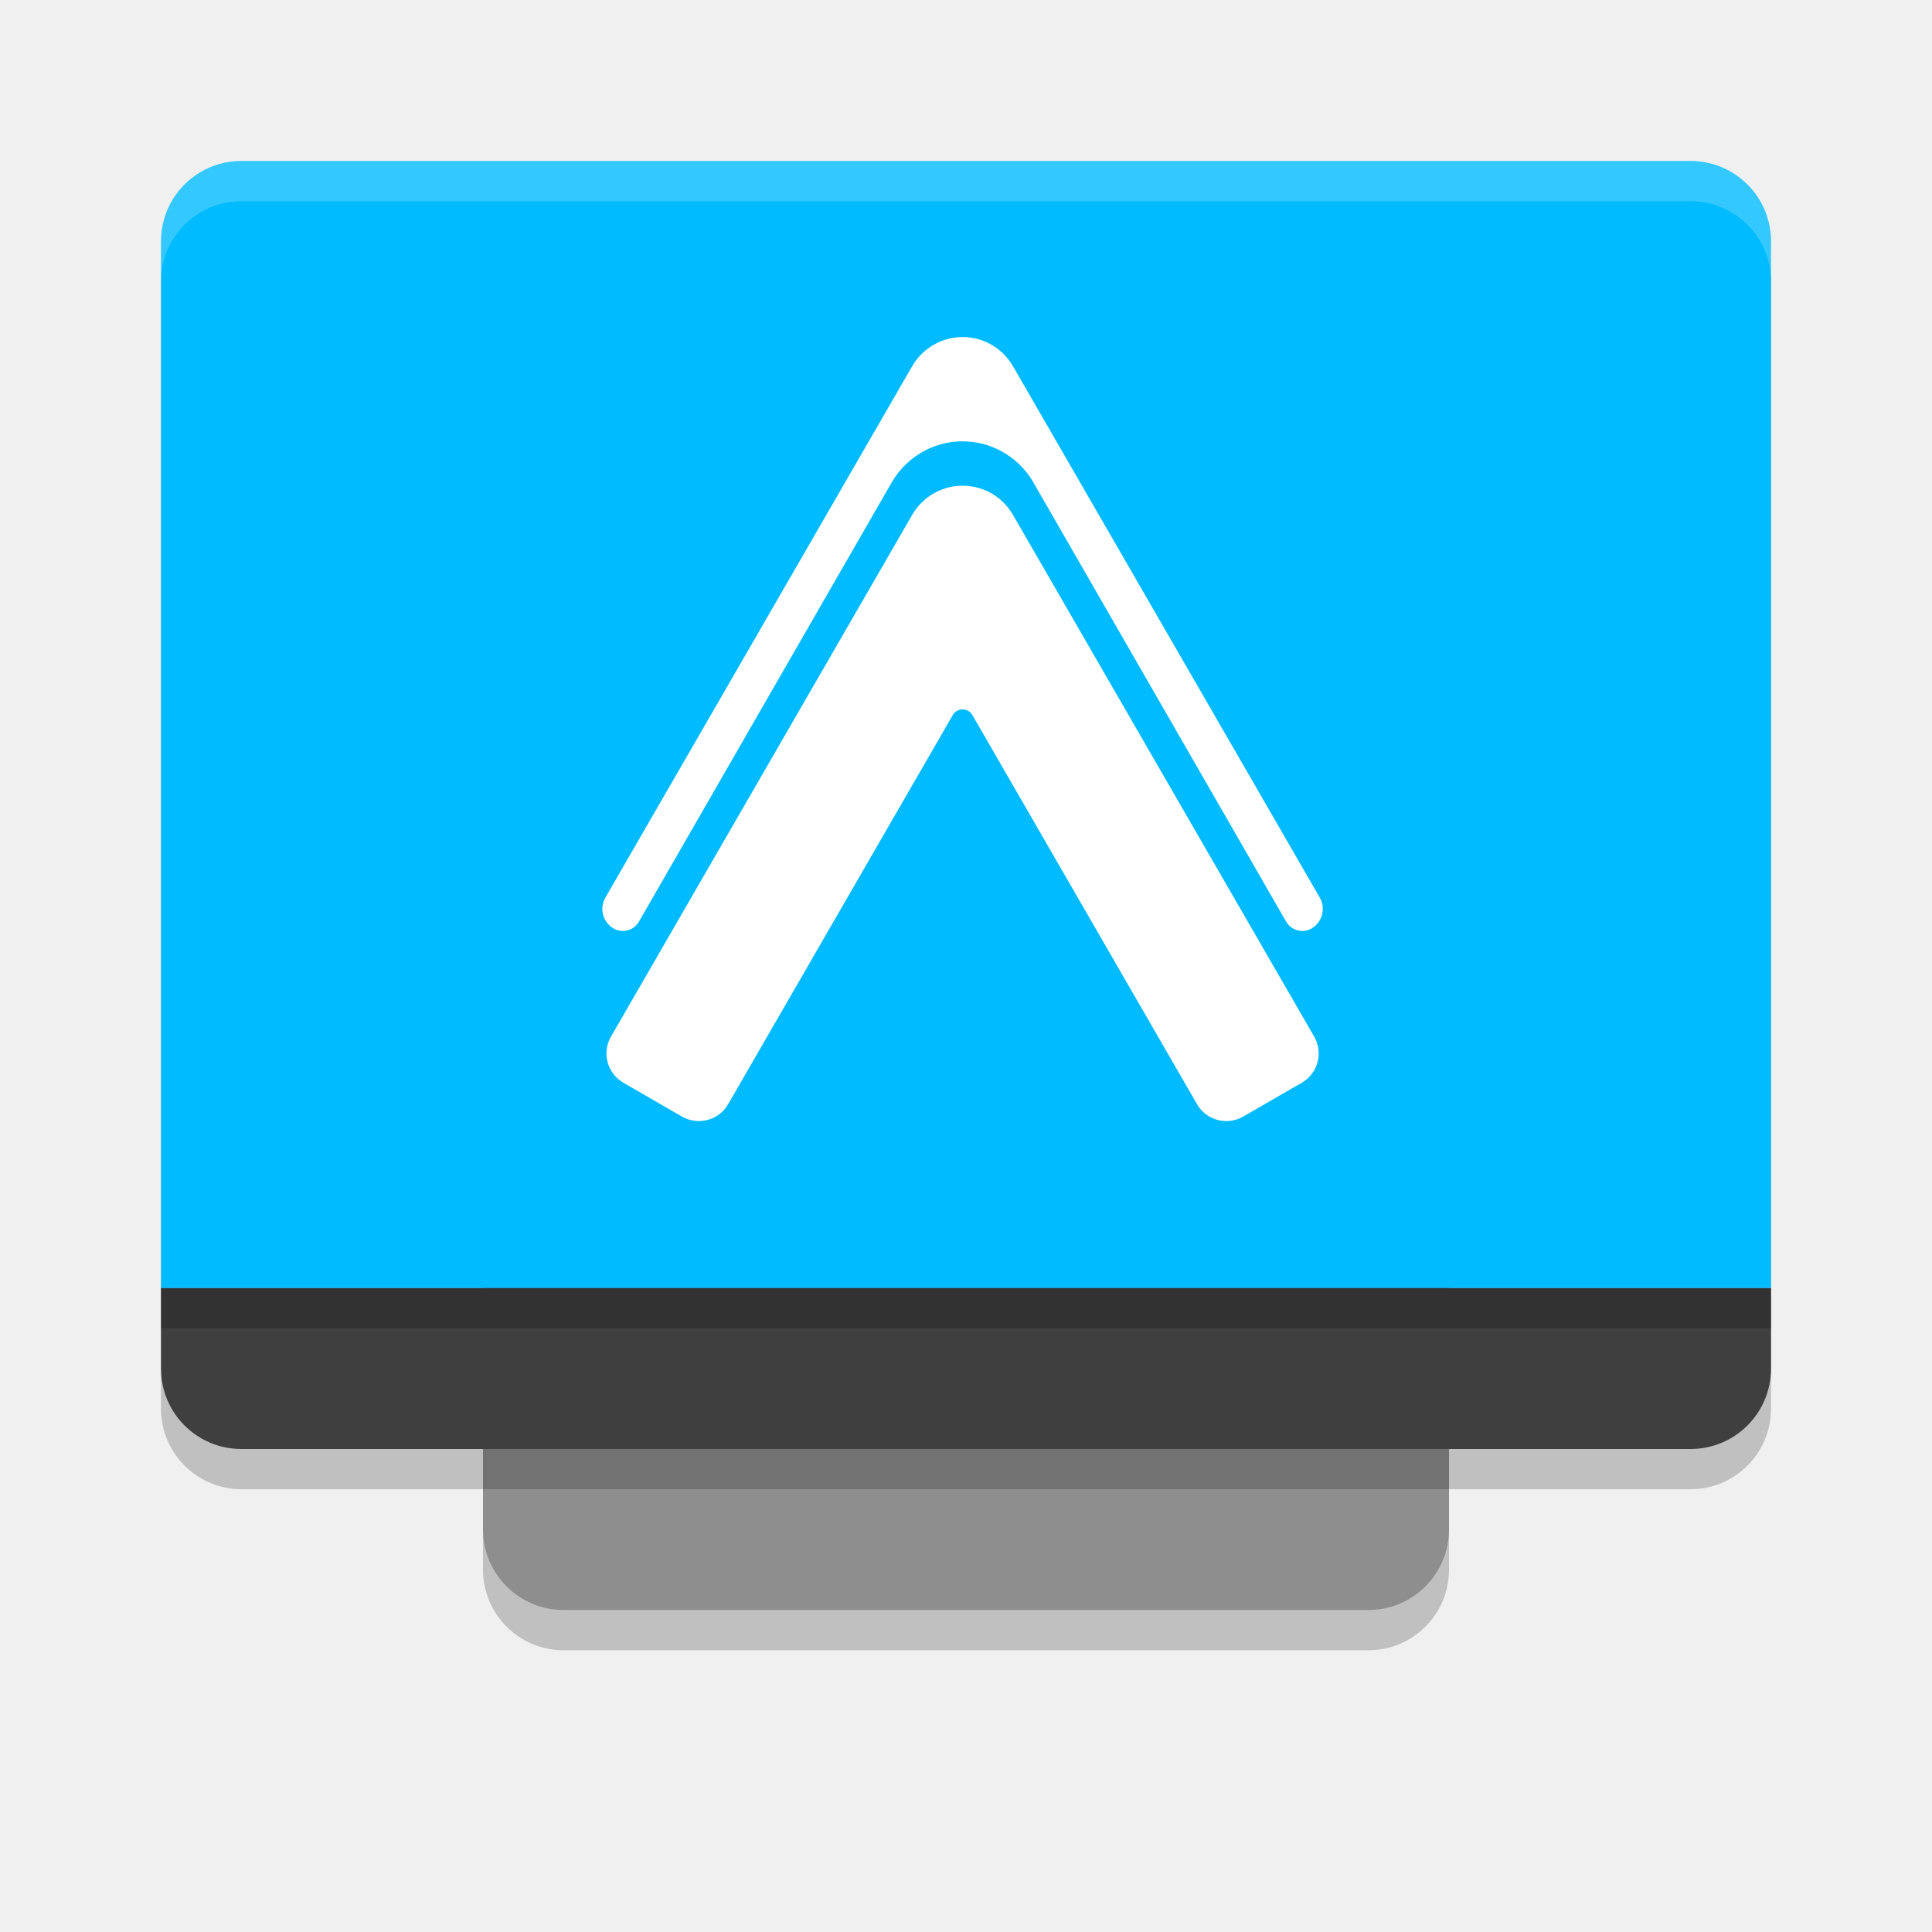
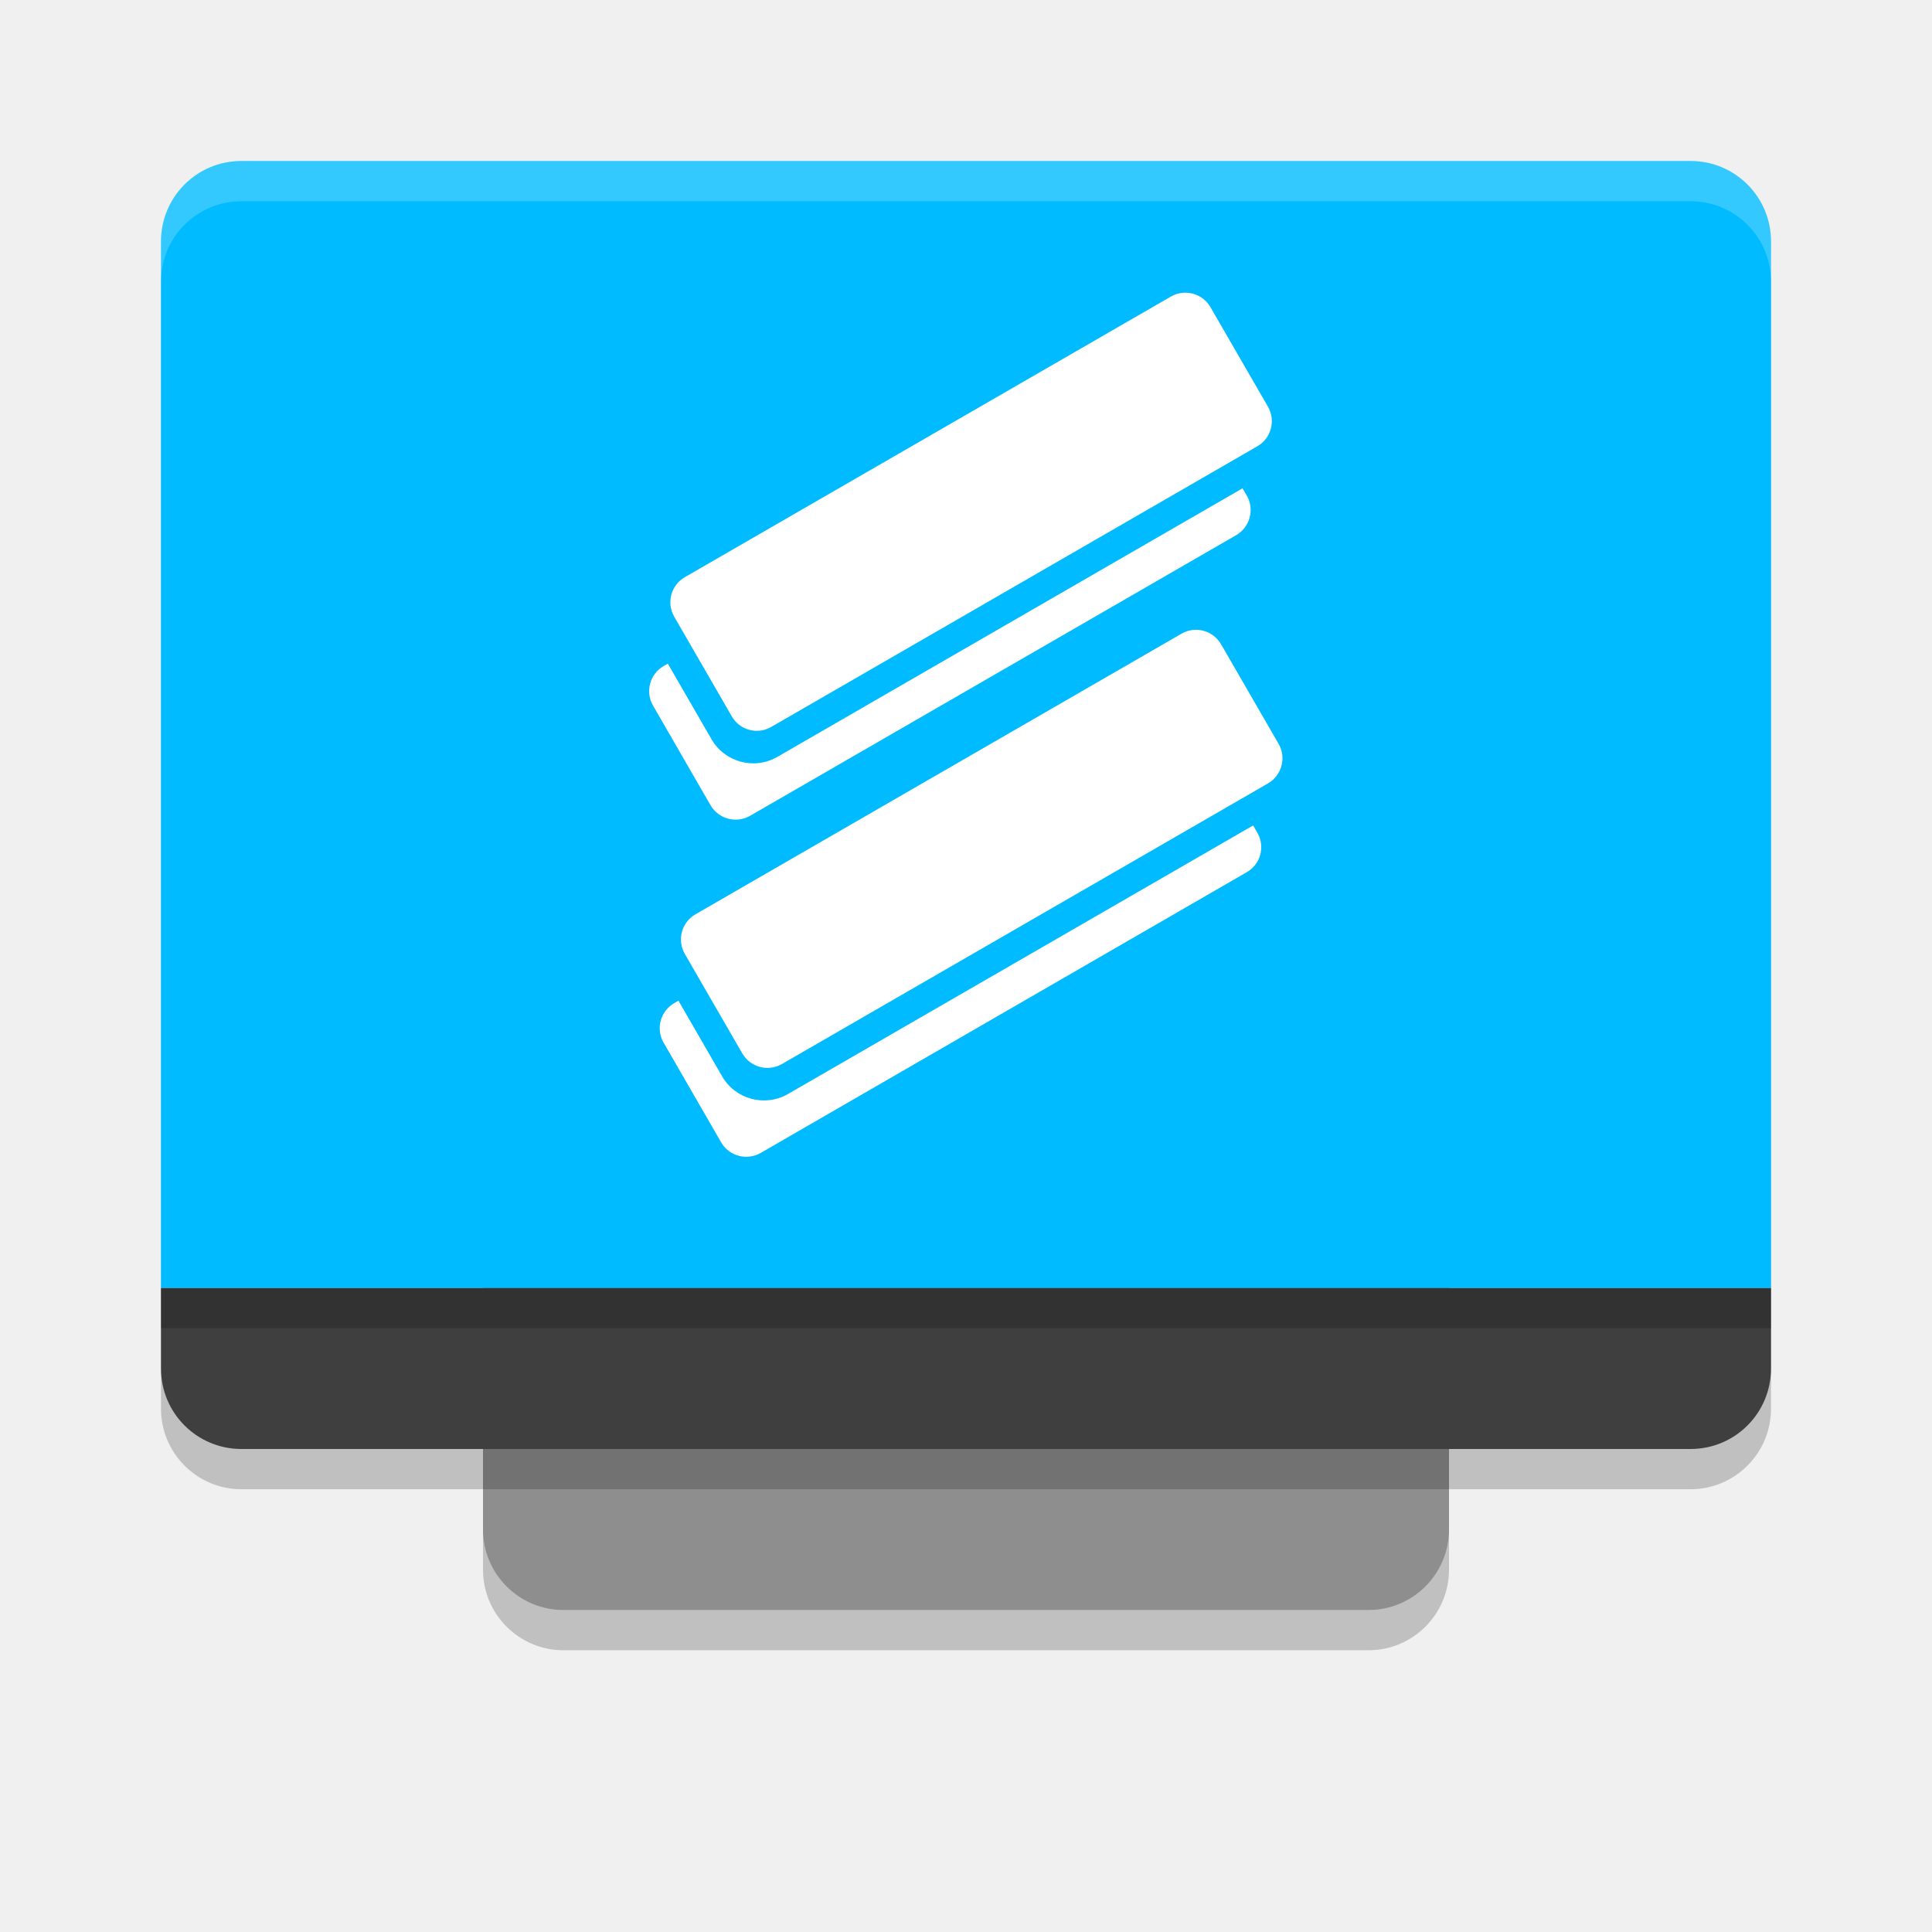
<svg xmlns="http://www.w3.org/2000/svg" width="24" height="24" viewBox="0 0 24 24" fill="none">
  <path opacity="0.2" d="M17 4.5H7C6.448 4.5 6 4.948 6 5.5V19.5C6 20.052 6.448 20.5 7 20.5H17C17.552 20.5 18 20.052 18 19.5V5.5C18 4.948 17.552 4.5 17 4.5Z" fill="black" />
  <path d="M17 4H7C6.448 4 6 4.448 6 5V19C6 19.552 6.448 20 7 20H17C17.552 20 18 19.552 18 19V5C18 4.448 17.552 4 17 4Z" fill="#8E8E8E" />
  <path opacity="0.2" d="M21 2.5H3C2.448 2.5 2 2.948 2 3.5V17.5C2 18.052 2.448 18.5 3 18.5H21C21.552 18.5 22 18.052 22 17.5V3.5C22 2.948 21.552 2.5 21 2.5Z" fill="black" />
  <path d="M2 16V17C2 17.554 2.446 18 3 18H21C21.554 18 22 17.554 22 17V16H2Z" fill="#3F3F3F" />
  <path d="M3 2C2.446 2 2 2.446 2 3V16H22V3C22 2.446 21.554 2 21 2H3Z" fill="#00BBFF" />
  <path opacity="0.2" d="M3 2C2.446 2 2 2.446 2 3V3.5C2 2.946 2.446 2.5 3 2.5H21C21.554 2.5 22 2.946 22 3.5V3C22 2.446 21.554 2 21 2H3Z" fill="white" />
  <path opacity="0.2" d="M22 16H2V16.5H22V16Z" fill="black" />
-   <path d="M11.632 4.265C11.837 4.161 12.078 4.161 12.283 4.264C12.408 4.328 12.512 4.426 12.583 4.548L16.395 11.151C16.472 11.285 16.426 11.456 16.292 11.534C16.182 11.597 16.041 11.559 15.977 11.449L12.836 5.991C12.738 5.82 12.591 5.682 12.415 5.592C12.127 5.446 11.787 5.446 11.499 5.592C11.323 5.682 11.177 5.82 11.078 5.991L7.937 11.449C7.874 11.559 7.733 11.597 7.622 11.534C7.488 11.456 7.443 11.285 7.52 11.151L11.332 4.548C11.403 4.426 11.507 4.328 11.632 4.265Z" fill="white" />
-   <path fill-rule="evenodd" clip-rule="evenodd" d="M12.283 6.111C12.078 6.008 11.837 6.008 11.632 6.111C11.507 6.174 11.403 6.273 11.332 6.395L7.59 12.877C7.474 13.078 7.543 13.334 7.744 13.45L8.471 13.87C8.672 13.986 8.929 13.918 9.045 13.717L11.836 8.882C11.89 8.789 12.025 8.789 12.079 8.882L14.87 13.717C14.986 13.918 15.243 13.986 15.444 13.87L16.171 13.45C16.372 13.334 16.441 13.078 16.325 12.877L12.583 6.395C12.512 6.273 12.408 6.174 12.283 6.111Z" fill="white" />
+   <path d="M14.545 3.684L8.507 7.17C8.335 7.269 8.276 7.49 8.376 7.662L9.09 8.898C9.189 9.071 9.409 9.13 9.581 9.03L15.619 5.544C15.791 5.445 15.85 5.225 15.751 5.052L15.037 3.816C14.938 3.644 14.717 3.585 14.545 3.684Z" fill="white" />
+   <path d="M8.838 9.182C9.003 9.469 9.37 9.568 9.657 9.402L15.435 6.066L15.488 6.156C15.587 6.328 15.528 6.548 15.356 6.648L9.318 10.134C9.146 10.233 8.925 10.174 8.826 10.002L8.112 8.765C8.013 8.593 8.072 8.373 8.244 8.274L8.296 8.244L8.838 9.182Z" fill="white" />
+   <path d="M14.677 7.872L8.639 11.358C8.467 11.457 8.408 11.677 8.507 11.85L9.221 13.086C9.321 13.258 9.541 13.317 9.713 13.218L15.751 9.732C15.923 9.633 15.982 9.412 15.883 9.24L15.169 8.004C15.069 7.831 14.849 7.772 14.677 7.872Z" fill="white" />
+   <path d="M8.97 13.37C9.135 13.657 9.502 13.755 9.789 13.59L15.567 10.254L15.619 10.344C15.719 10.516 15.66 10.736 15.487 10.835L9.45 14.322C9.277 14.421 9.057 14.362 8.958 14.19L8.244 12.953C8.144 12.781 8.203 12.561 8.376 12.461L8.428 12.431L8.97 13.37Z" fill="white" />
</svg>
